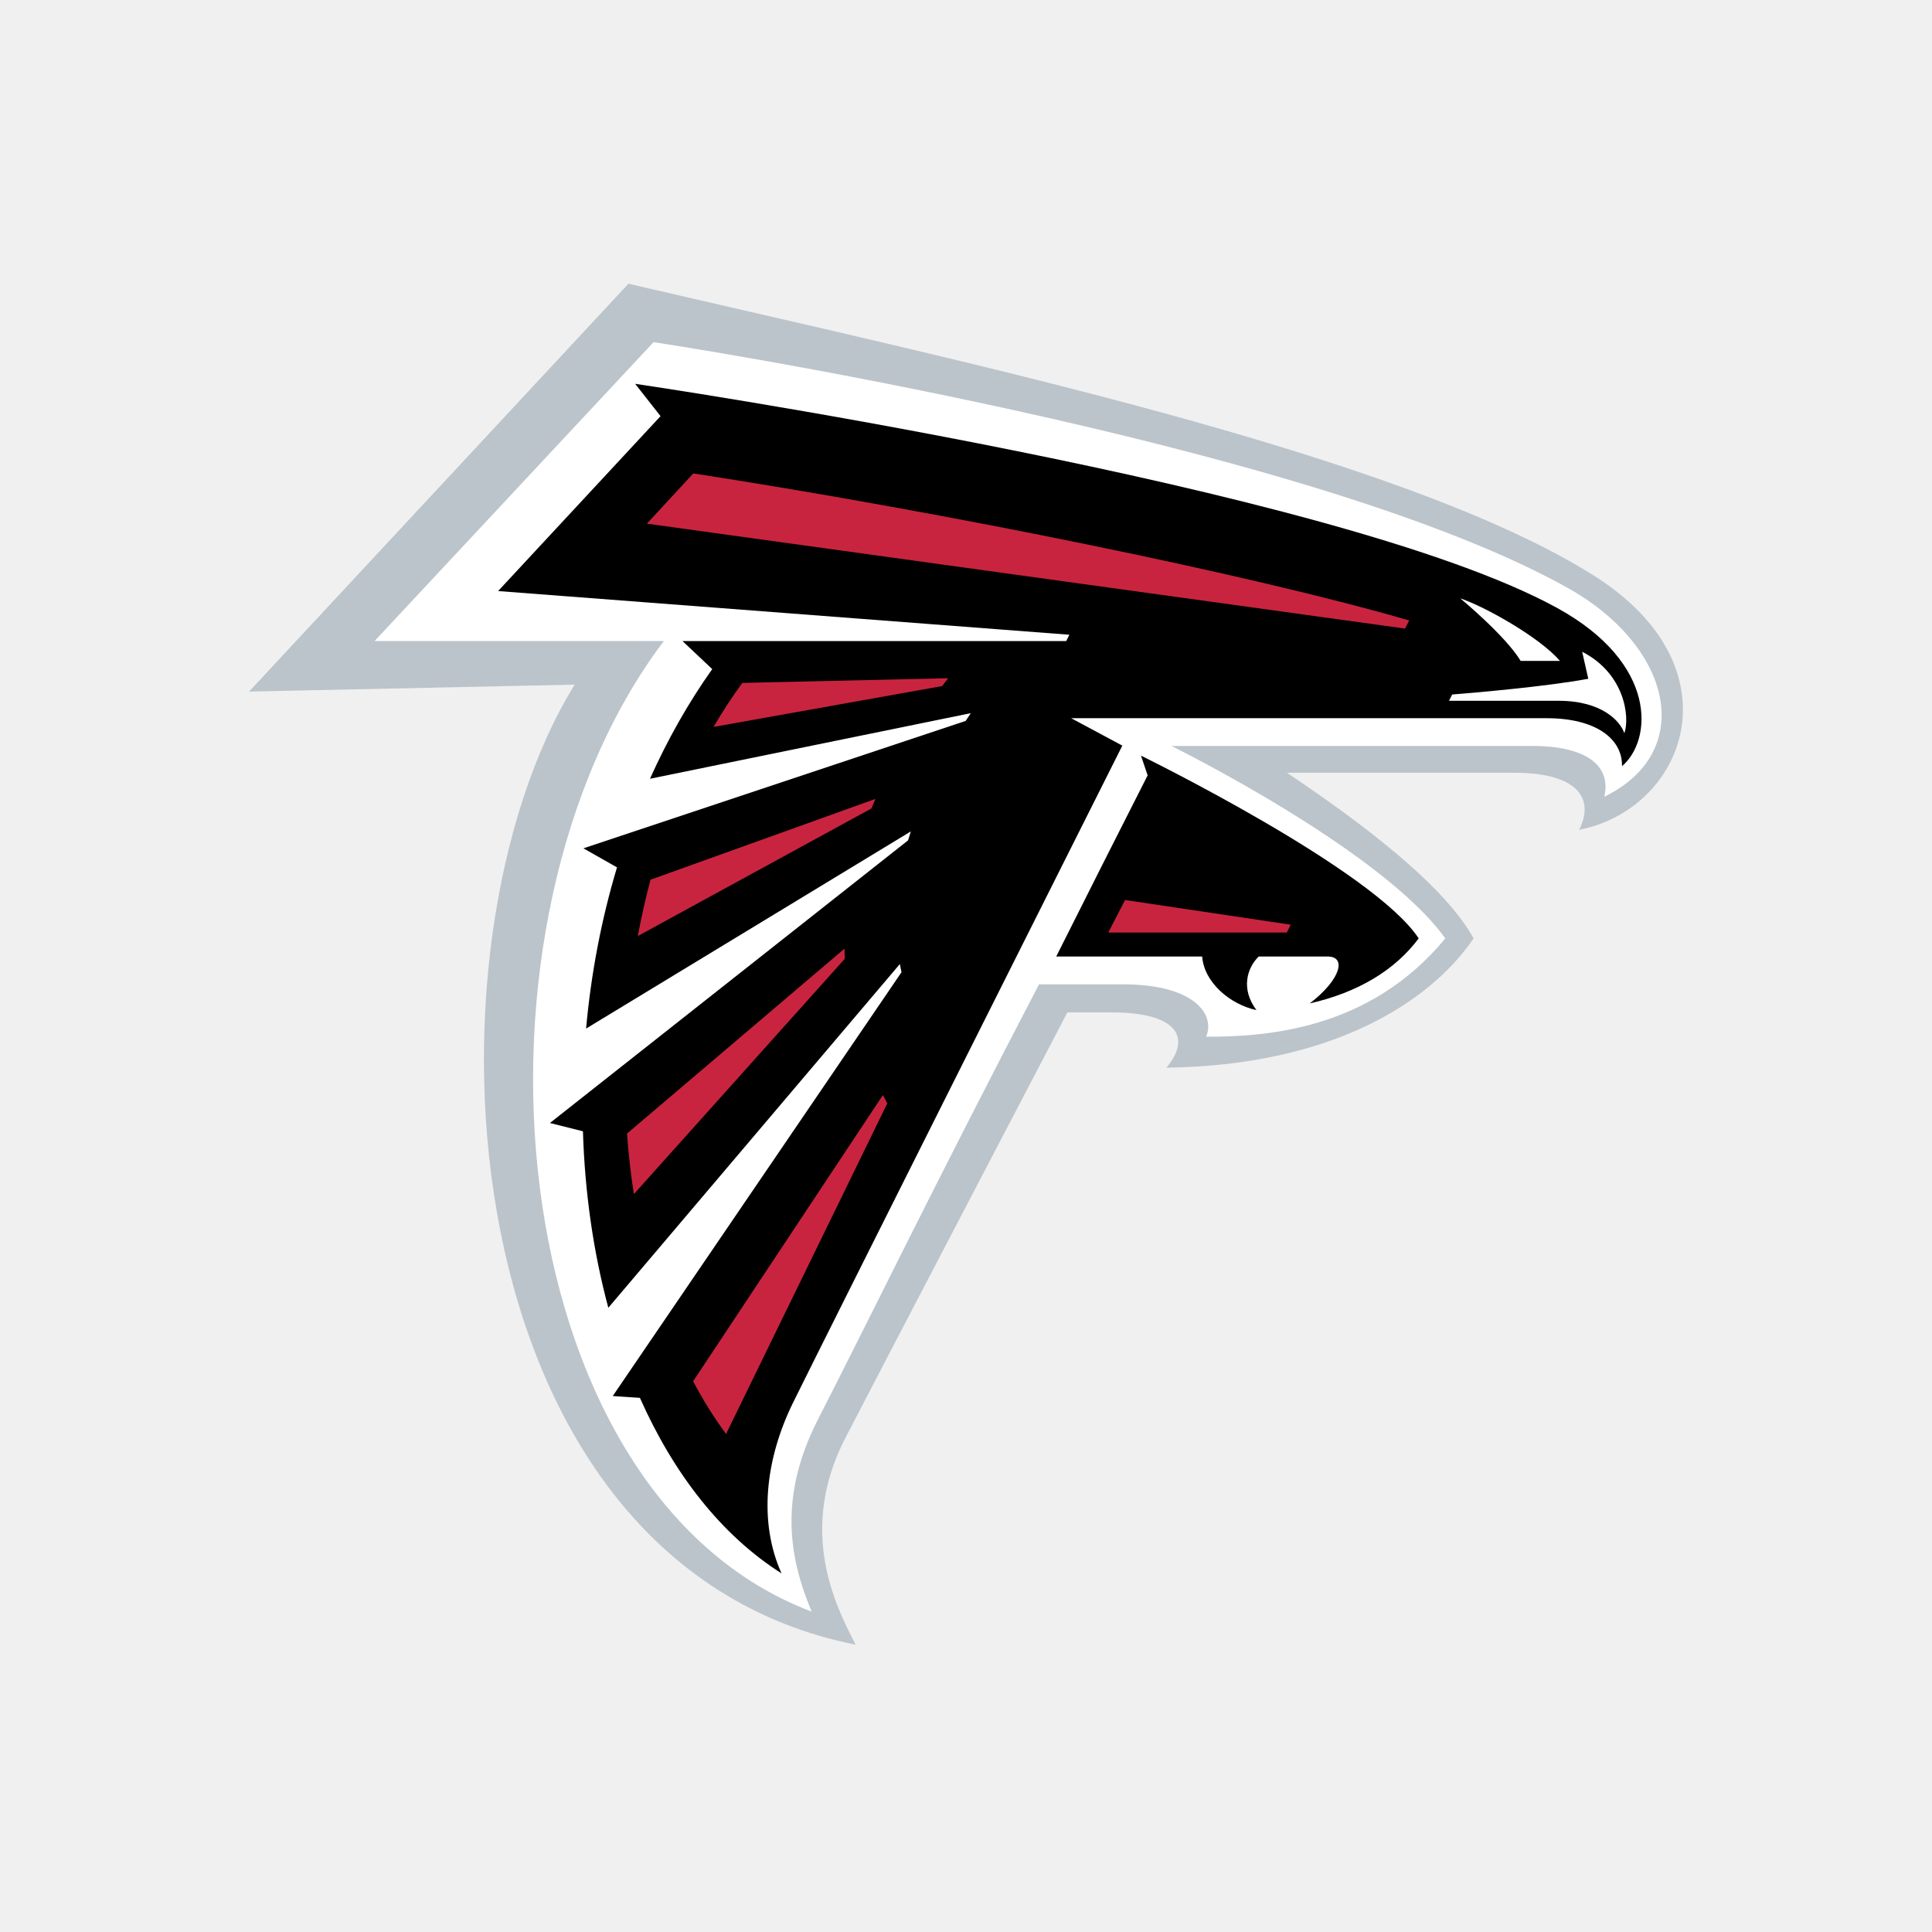
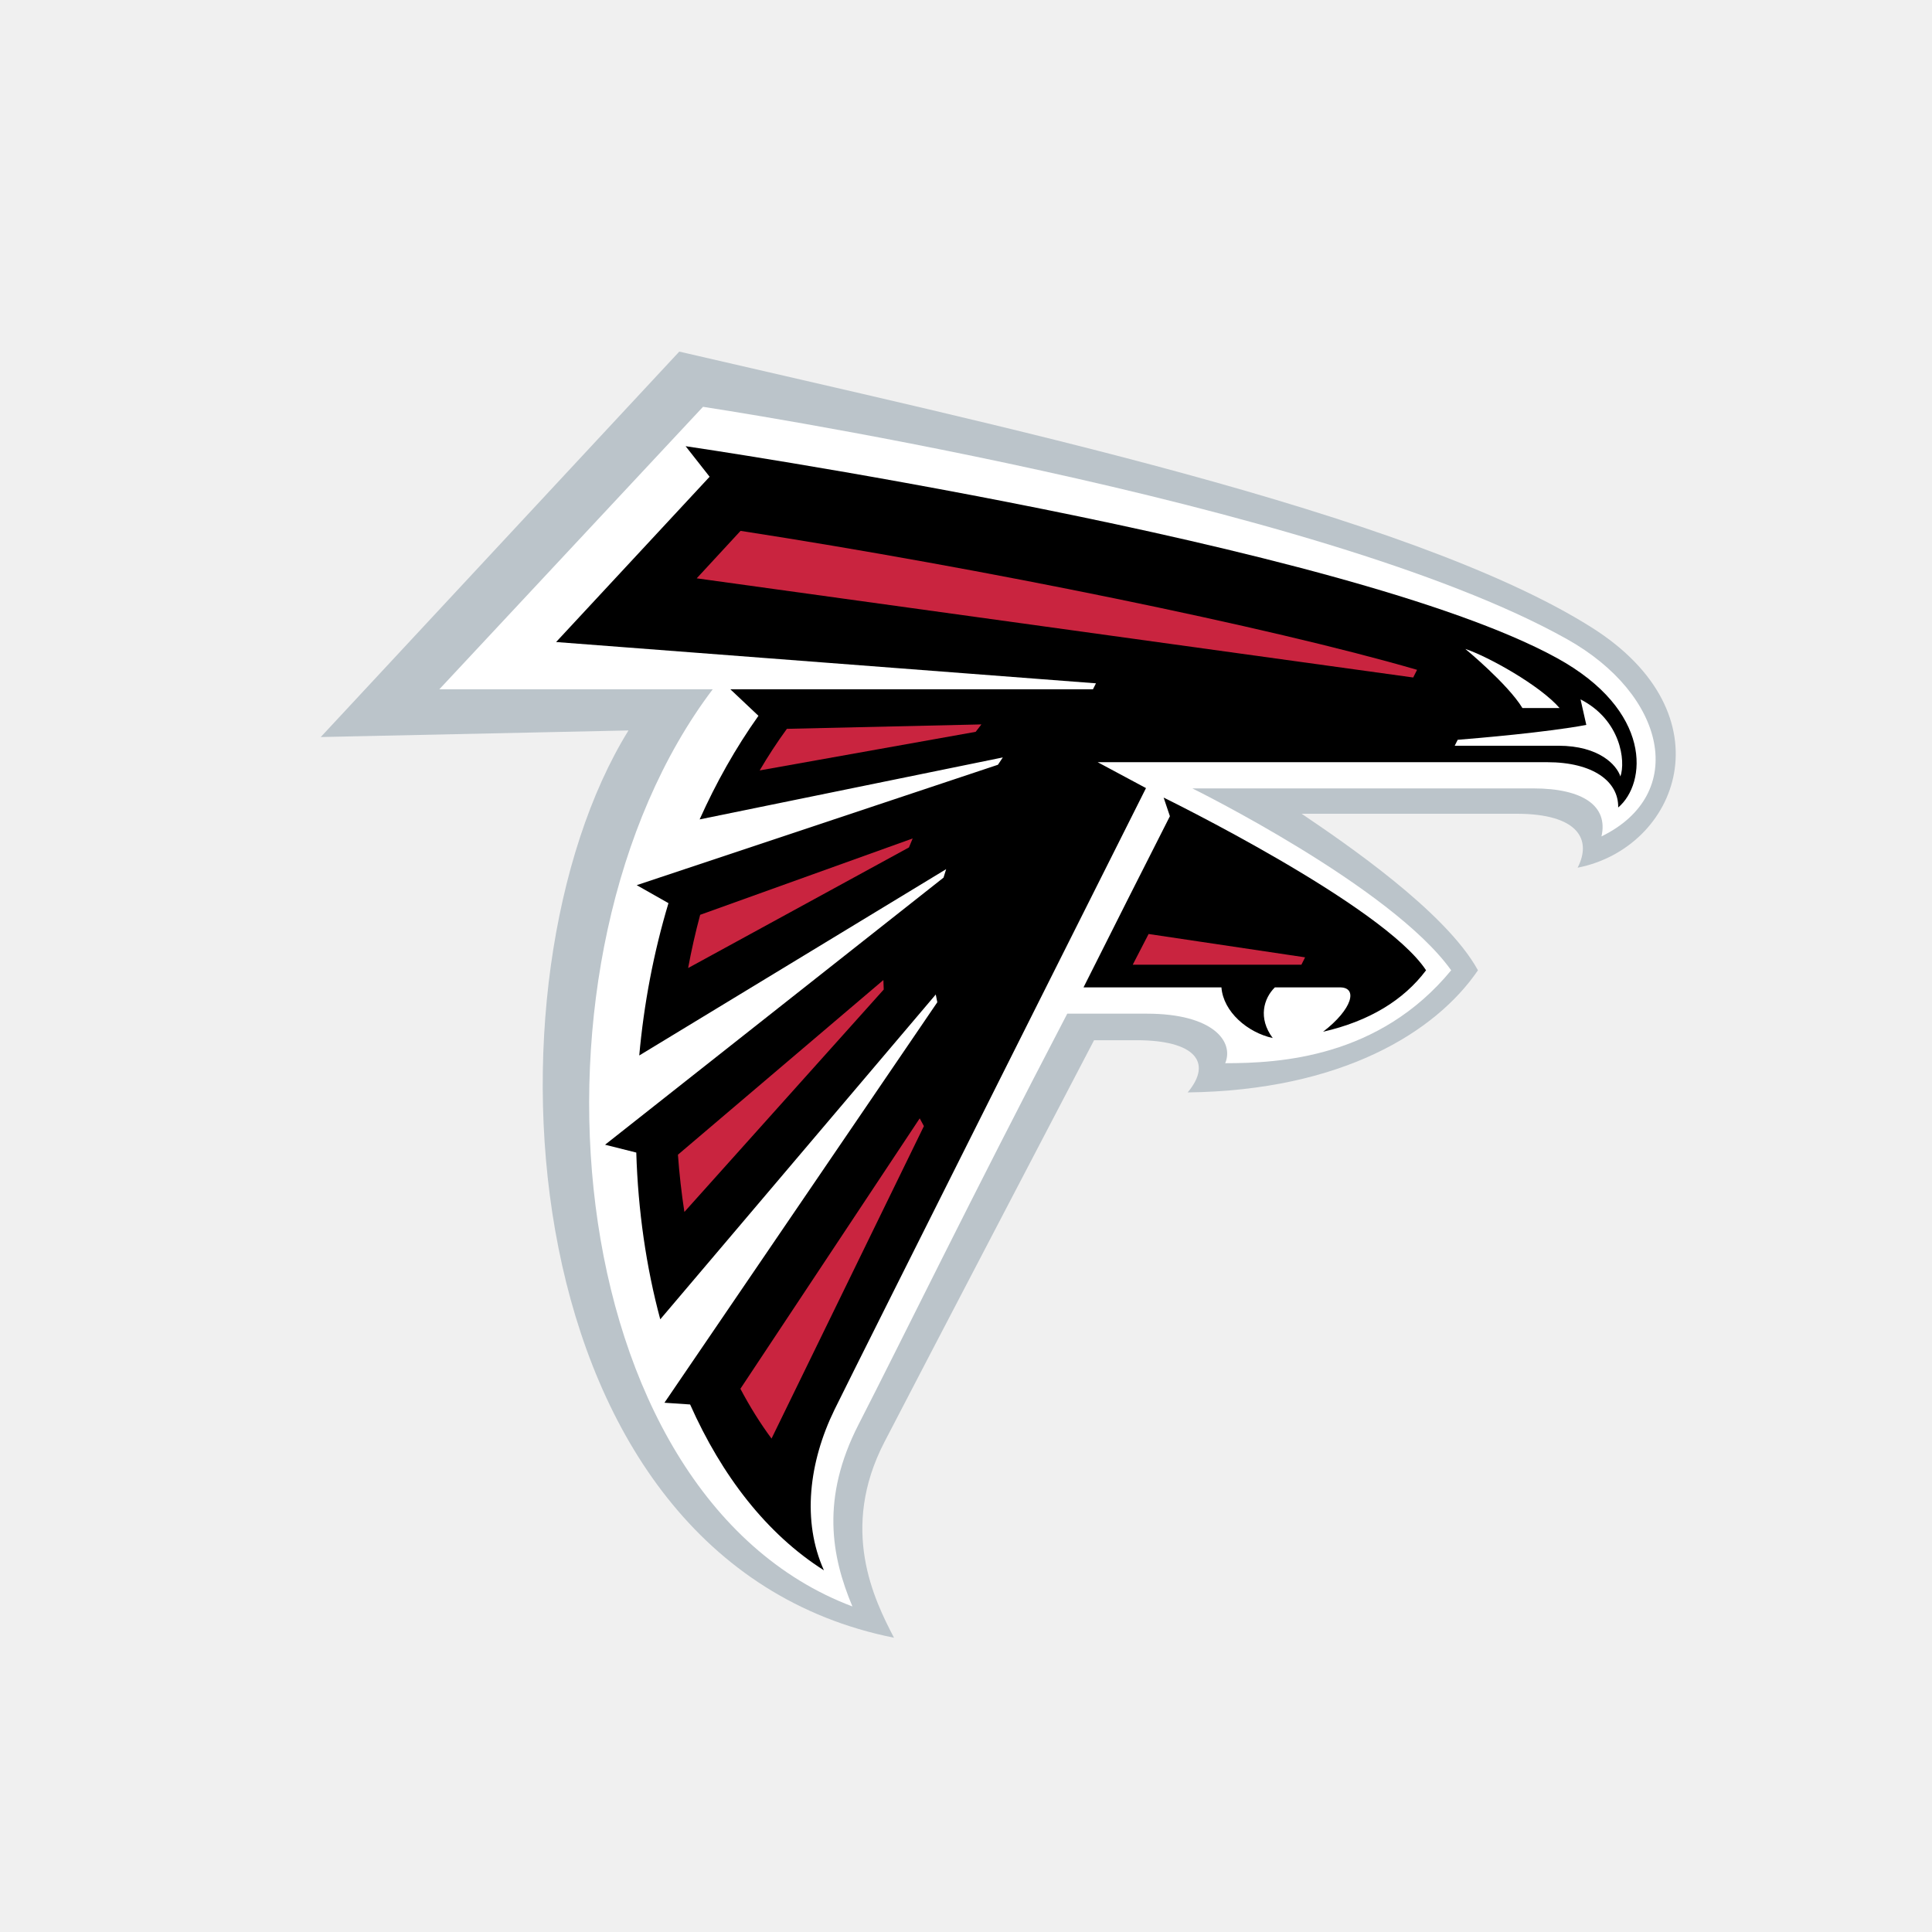
<svg xmlns="http://www.w3.org/2000/svg" width="512" height="512" viewBox="0 0 512 512">
  <g fill="none">
-     <path d="M422.407 152.55c-51.18-32.313-168.418-57.032-255.863-77.361L66 183.279l86.3-1.848c-42.968 69.439-34.21 232.723 74.46 254.432-5.596-10.726-15.31-30.429-2.714-54.825 8.964-17.351 58.82-112.739 58.82-112.739h11.936c16.164 0 21.482 6.078 14.316 14.642 43.08-.547 69.533-16.837 81.402-34.25-9.037-16.536-37.786-36.004-49.443-43.898h60.279c17.287 0 21.185 7.246 17.113 15.128 28.212-5.542 42.64-42.943 3.938-67.372" fill="#BBC4CA" />
-     <path d="M415.526 155.844c-69.712-39.104-242.324-65.17-242.324-65.17l-73.946 79.215h76.666c-56.608 74.807-44.063 225.813 39.176 257.203-5.903-14.05-8.897-30.34 1.743-51.07 12.009-23.391 31.128-62.697 58.508-115.164h22.341c18.55 0 24.476 7.832 21.957 13.887 15.254 0 43.136-1.502 63.367-26.055-16.857-23.546-72.583-51.009-72.583-51.009h95.6c14.048 0 21.068 5 19.13 13.463 24.42-11.927 18.07-39.758-9.635-55.3" fill="#FFF" />
-     <path d="M302.374 200.256l1.76 5.223c-4.161 8.134-19.063 37.675-24.224 48.004h38.673c.525 6.854 7.328 12.67 14.388 14.206-4.183-5.592-2.524-11.14.598-14.206h18.264c5.078 0 3.514 6.1-4.742 12.44 12.92-2.954 22.565-8.831 28.877-17.233-11.975-18.284-73.594-48.434-73.594-48.434" fill="#000" />
-     <path d="M412.63 161.098c-58.626-32.166-244.308-59.383-244.308-59.383l6.73 8.57-43.047 46.35 151.394 11.58c-.28.548-.564 1.107-.844 1.676H180.872l7.876 7.43c-6.429 9.05-11.903 18.82-16.494 29.055l85.022-17.38c-.458.682-.922 1.37-1.369 2.057L154.61 224.817l8.903 5.044c-4.178 13.9-6.893 28.307-8.194 42.72l86.066-52.25a96.558 96.558 0 0 0-.737 2.374l-94.914 74.903 8.753 2.195c.491 16.245 2.77 32.072 6.725 46.77l77.258-91.092c.134.726.273 1.452.435 2.173l-76.52 112.309 7.2.486c8.869 19.96 21.47 36.34 37.522 46.506-6.194-13.776-4.222-30.317 2.966-45.043 6.228-12.753 87.356-174.318 87.356-174.318l-13.555-7.262h126.052c12.913 0 20.068 5.419 19.923 12.704 7.976-6.732 9.758-27.134-17.22-41.938" fill="#000" />
-     <path d="M419.29 172.722l1.62 7.156c-11.032 2.078-30.553 3.732-36.071 4.173-.268.553-.548 1.1-.832 1.665h29.055c11.528 0 16.382 5.47 17.41 8.614 1.508-4.301.117-15.837-11.182-21.608m-32.312-14.156c6.446 2.15 20.945 10.24 26.43 16.575h-10.416c-4.111-6.76-16.014-16.575-16.014-16.575" fill="#FFF" />
-     <path d="M169.03 248.058l61.925-33.82a95.88 95.88 0 0 1 1.044-2.52l-59.596 21.413a189.81 189.81 0 0 0-3.374 14.927zm27.692-67.081a139.51 139.51 0 0 0-7.63 11.664l60.574-10.826c.53-.699 1.067-1.391 1.609-2.079l-54.553 1.24zm38.428 111.409c-.403-.72-.794-1.447-1.179-2.173l-50.286 75.835c2.642 5 5.558 9.676 8.73 13.966l42.735-87.628zm-67.171 24.072l55.905-62.378c-.045-.888-.078-1.776-.1-2.659l-57.615 48.987c.391 5.424 1 10.787 1.81 16.05zm174.07-71.4l-43.89-6.547-4.446 8.614h47.297c.358-.698.699-1.39 1.04-2.067zm30.313-78.478l-200.926-27.809 12.294-13.312c67.673 10.463 148.617 26.999 189.715 38.97-.352.699-.72 1.425-1.083 2.151z" fill="#C9243F" />
+     <path d="M421.805 166.284c-48.365-30.535-159.155-53.895-241.791-73.106L85 195.324l81.554-1.747c-40.605 65.62-32.33 219.924 70.364 240.439-5.288-10.136-14.467-28.756-2.565-51.81 8.472-16.397 55.585-106.538 55.585-106.538h11.28c15.275 0 20.3 5.743 13.528 13.836 40.711-.517 65.709-15.911 76.925-32.366-8.54-15.626-35.707-34.024-46.723-41.484h56.963c16.336 0 20.02 6.847 16.173 14.296 26.66-5.237 40.294-40.58 3.72-63.666" fill="#BBC4CA" />
+     <path d="M415.302 169.398c-65.877-36.954-228.996-61.586-228.996-61.586l-69.879 74.858h72.45c-53.496 70.693-41.64 213.393 37.021 243.057-5.58-13.277-8.408-28.671 1.647-48.262 11.348-22.104 29.415-59.248 55.29-108.83h21.112c17.53 0 23.13 7.402 20.75 13.124 14.414 0 40.763-1.42 59.88-24.622-15.929-22.251-68.59-48.203-68.59-48.203h90.342c13.275 0 19.91 4.724 18.078 12.722 23.077-11.27 17.076-37.571-9.105-52.258" fill="#FFF" />
+     <path d="M308.374 211.367l1.662 4.936c-3.932 7.686-18.014 35.602-22.891 45.363h36.546c.496 6.478 6.925 11.973 13.597 13.425-3.954-5.284-2.386-10.526.565-13.425h17.26c4.797 0 3.32 5.765-4.482 11.757 12.209-2.793 21.324-8.346 27.289-16.286-11.317-17.279-69.546-45.77-69.546-45.77" fill="#000" />
+     <path d="M412.565 174.363c-55.4-30.397-230.87-56.117-230.87-56.117l6.36 8.098-40.68 43.801 143.067 10.944c-.264.517-.533 1.045-.797 1.583h-96.09l7.442 7.022c-6.075 8.552-11.248 17.785-15.587 27.457l80.346-16.424c-.433.644-.871 1.294-1.294 1.943l-95.726 31.907 8.414 4.767c-3.948 13.135-6.514 26.75-7.743 40.37l81.332-49.376a91.25 91.25 0 0 0-.697 2.243l-89.693 70.783 8.271 2.075c.465 15.352 2.618 30.307 6.355 44.197l73.009-86.082c.126.686.258 1.373.411 2.054L176.083 371.74l6.804.459c8.382 18.862 20.29 34.34 35.46 43.949-5.854-13.019-3.991-28.65 2.802-42.566 5.885-12.052 82.552-164.73 82.552-164.73l-12.81-6.863H410.01c12.203 0 18.965 5.12 18.827 12.005 7.538-6.362 9.222-25.641-16.272-39.63" fill="#000" />
+     <path d="M418.859 185.347l1.53 6.763c-10.424 1.964-28.871 3.526-34.086 3.943-.254.523-.518 1.04-.787 1.574h27.458c10.894 0 15.48 5.168 16.452 8.14 1.425-4.065.11-14.966-10.567-20.42m-30.535-13.377c6.091 2.033 19.794 9.677 24.977 15.663h-9.844c-3.885-6.388-15.133-15.663-15.133-15.663" fill="#FFF" />
+     <path d="M182.362 256.54l58.52-31.96a90.83 90.83 0 0 1 .987-2.381l-56.318 20.235a179.37 179.37 0 0 0-3.189 14.106zm26.17-63.392a131.837 131.837 0 0 0-7.21 11.023l57.242-10.231c.502-.66 1.009-1.315 1.52-1.964l-51.552 1.172zm36.314 105.282c-.38-.681-.75-1.367-1.113-2.054l-47.52 71.665c2.496 4.724 5.251 9.143 8.25 13.197l40.383-82.808zm-63.476 22.748l52.83-58.947c-.042-.84-.074-1.679-.095-2.513L179.66 306.01c.37 5.126.945 10.194 1.71 15.167zm164.497-67.473l-41.477-6.187-4.201 8.14h44.696c.338-.66.66-1.314.982-1.953zm28.645-74.162l-189.875-26.28 11.618-12.58c63.951 9.889 140.443 25.515 179.28 36.828-.332.66-.68 1.346-1.023 2.032z" fill="#C9243F" />
  </g>
</svg>
